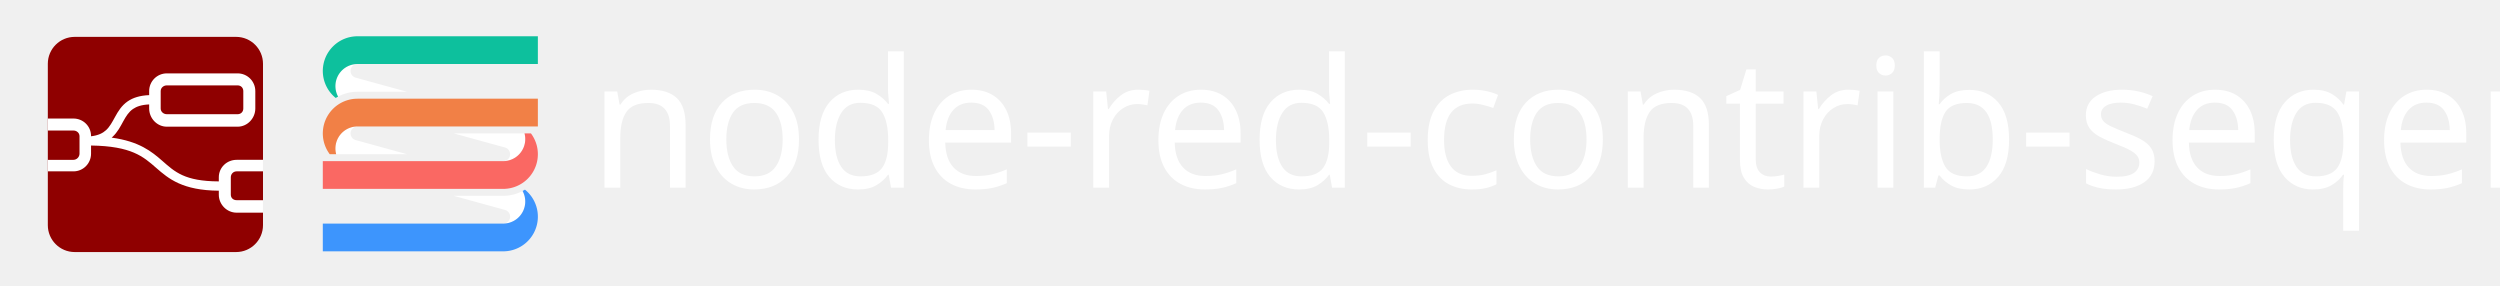
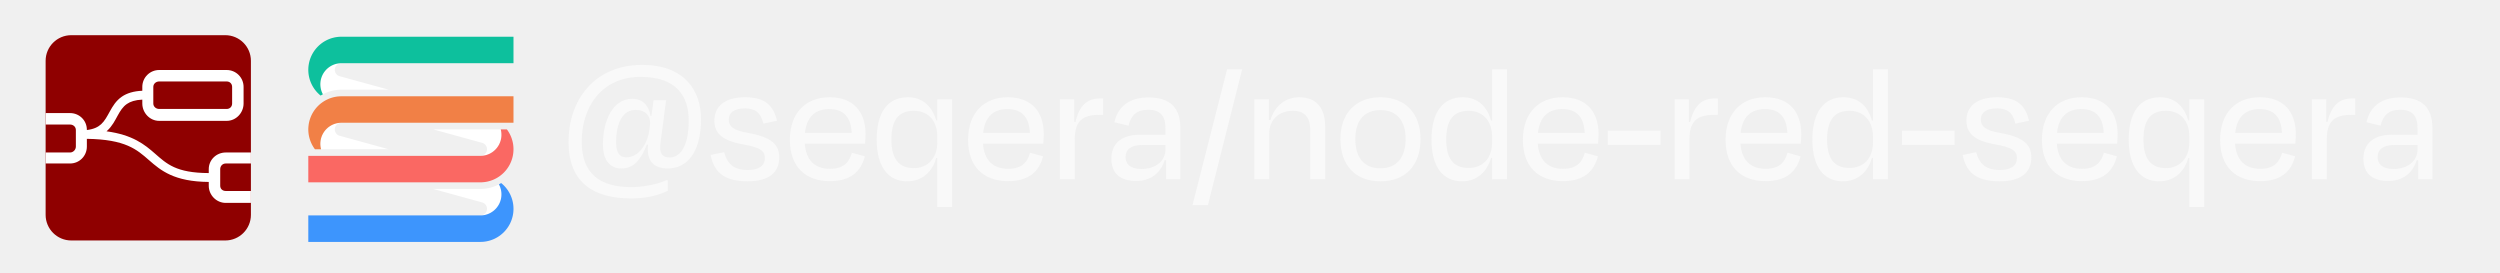
- <svg xmlns="http://www.w3.org/2000/svg" height="593.946" width="5204.94" version="1.1" viewBox="0 0 5204.94 593.945" id="svg2" xml:space="preserve">
+ <svg xmlns="http://www.w3.org/2000/svg" height="593.946" width="5455.62" version="1.1" viewBox="0 0 5455.62 593.945" id="svg2">
  <defs id="defs2">
    <clipPath id="clip0_934_9493">
      <rect width="250" height="250" fill="#ffffff" id="rect8" x="0" y="0" />
    </clipPath>
  </defs>
  <g transform="translate(83.56002,-511.5891)" id="g2">
    <rect style="color:#000000;isolation:auto;mix-blend-mode:normal;solid-color:#000000;color-rendering:auto;image-rendering:auto;shape-rendering:auto" ry="56" height="448" width="448" y="588.36" x="16" fill="#8f0000" id="rect1" />
    <g transform="matrix(8.545,0,0,8.545,-786.19,-1949.8)" id="g1">
      <path style="color:#000000;text-indent:0;text-decoration-line:none;text-decoration-style:solid;text-decoration-color:#000000;text-transform:none;white-space:normal;isolation:auto;mix-blend-mode:normal;solid-color:#000000;color-rendering:auto;image-rendering:auto;shape-rendering:auto" d="m 104.41,321.21 c 0.014,-2.385 -1.905,-4.281 -4.29,-4.281 h -6.243 v 2.926 h 6.243 c 0.805,0 1.481,0.584 1.481,1.389 v 4.242 c 0,0.805 -0.676,1.508 -1.481,1.508 h -6.243 v 2.809 h 6.243 c 2.385,0 4.29,-1.931 4.29,-4.316 l -5e-5,-1.981 c 9.866,0.141 12.737,2.707 15.877,5.452 3.024,2.645 6.415,5.487 15.252,5.557 l 4.6e-4,0.972 c 0.001,2.385 1.954,4.38 4.339,4.38 h 6.427 v -3.043 h -6.427 c -0.805,0 -1.413,-0.533 -1.413,-1.338 v -4.242 c 0,-0.805 0.608,-1.442 1.413,-1.442 h 6.427 v -2.809 h -6.427 c -2.385,0 -4.338,1.866 -4.339,4.25 l -4.5e-4,1.005 c -8.351,-0.028 -10.723,-2.343 -13.76,-4.999 -2.591,-2.266 -5.637,-4.758 -12.346,-5.664 0.058,-0.05 0.112,-0.099 0.168,-0.15 1.292,-1.185 1.988,-2.616 2.67,-3.852 0.681,-1.236 1.323,-2.267 2.373,-2.988 0.852,-0.585 2.064,-1.021 3.926,-1.102 l 1.8e-4,0.992 c 4.3e-4,2.385 1.924,4.433 4.308,4.433 h 17.242 c 2.385,0 4.313,-2.048 4.313,-4.433 v -4.242 c 0,-2.385 -1.928,-4.315 -4.313,-4.315 h -17.242 c -2.385,0 -4.309,1.931 -4.308,4.315 l 5.1e-4,0.984 c -2.247,0.09 -3.951,0.636 -5.208,1.498 -1.524,1.046 -2.366,2.476 -3.076,3.764 -0.71,1.287 -1.311,2.441 -2.219,3.273 -0.79,0.725 -1.883,1.284 -3.658,1.493 z m 18.468,-12.356 h 17.242 c 0.805,0 1.387,0.585 1.387,1.39 v 4.242 c 0,0.805 -0.582,1.39 -1.387,1.39 h -17.242 c -0.805,0 -1.499,-0.585 -1.499,-1.39 v -4.242 c 0,-0.805 0.694,-1.39 1.499,-1.39 z" fill="#ffffff" id="path1" />
    </g>
  </g>
-   <text xml:space="preserve" style="font-weight:200;font-size:373.572px;font-family:'Mona Sans';-inkscape-font-specification:'Mona Sans, Ultra-Light';fill:#ffffff;stroke:#ffffff;stroke-width:0;fill-opacity:1" x="1226.782" y="390.726" id="text2">
-     <tspan x="1226.782" y="390.726" id="tspan3" style="font-style:normal;font-variant:normal;font-weight:500;font-stretch:normal;font-size:373.572px;font-family:Degular;-inkscape-font-specification:'Degular, Medium';font-variant-ligatures:normal;font-variant-caps:normal;font-variant-numeric:normal;font-variant-east-asian:normal;fill:#ffffff;fill-opacity:1;stroke-width:0">node-red-contrib-seqera</tspan>
-   </text>
-   <g style="fill:none" id="g3" transform="matrix(1.791016,0,0,1.791016,672.0637,75.50571)">
+   <g style="fill:none" id="g3" transform="matrix(1.791016,0,0,1.791016,672.7963,80.14153)">
    <path d="m 212.237,129.43 0.35,0.14 0.35,0.14 0.33,0.16 0.33,0.18 0.32,0.18 0.321,0.2 0.3,0.23 0.29,0.22 0.27,0.25 0.28,0.25 0.26,0.28 0.24,0.27 0.24,0.3 0.21,0.3 0.21,0.32 0.181,0.309 0.17,0.34 0.16,0.33 0.14,0.34 0.14,0.35 0.1,0.36 0.1,0.35 0.07,0.38 0.07,0.36 0.04,0.38 0.02,0.36 0.01,0.37 -0.01,0.38 -0.02,0.37 -0.04,0.37 -0.07,0.37 -0.07,0.36 -0.1,0.37 -0.1,0.35 -0.14,0.36 -0.14,0.34 -0.16,0.33 -0.17,0.33 -0.181,0.32 -0.21,0.32 -0.21,0.3 -0.24,0.28 -0.24,0.29 -0.26,0.26 -0.28,0.27 -0.27,0.25 -0.29,0.22 -0.3,0.21 -0.321,0.22 -0.32,0.18 -0.33,0.18 -0.33,0.15 -0.35,0.15 -0.35,0.12 -0.35,0.12 -0.36,0.08 -0.36,0.09 -0.381,0.05 -0.36,0.04 -0.38,0.04 h -0.06 l 0.38,-0.01 0.68,-0.03 0.681,-0.04 0.68,-0.06 0.67,-0.09 0.68,-0.1 0.671,-0.11 0.67,-0.14 0.66,-0.15 0.67,-0.17 0.661,-0.19 0.65,-0.21 0.64,-0.22 0.64,-0.24 0.631,-0.26 0.63,-0.27 0.62,-0.29 0.61,-0.31 0.6,-0.32 0.591,-0.34 0.58,-0.36 0.58,-0.36 0.56,-0.38 0.56,-0.41 0.541,-0.42 0.53,-0.42 0.52,-0.45 0.51,-0.46 0.49,-0.46 0.491,-0.49 0.47,-0.49 0.45,-0.51 0.44,-0.52 0.43,-0.53 0.42,-0.55 0.401,-0.55 0.38,-0.56 0.38,-0.58 0.35,-0.579 0.34,-0.6 0.33,-0.6 0.3,-0.6 0.29,-0.62 0.27,-0.63 0.261,-0.63 0.24,-0.64 0.23,-0.65 0.2,-0.65 0.19,-0.66 0.17,-0.66 0.15,-0.66 0.14,-0.68 0.12,-0.67 0.1,-0.67 0.07,-0.68 0.07,-0.68 0.05,-0.69 0.02,-0.679 0.01,-0.68 -0.01,-0.68 -0.02,-0.69 -0.05,-0.68 -0.07,-0.68 -0.07,-0.67 -0.1,-0.68 -0.12,-0.68 -0.14,-0.66 -0.15,-0.67 -0.13,-0.51 h -24.319 l -0.48,0.01 h -57.521 l 59.662,16.409 z" fill="#ffffff" id="path1-6" />
    <path d="m 249.96,135.379 -0.05,-0.86 -0.06,-0.85 -0.08,-0.859 -0.1,-0.85 -0.11,-0.84 -0.14,-0.85 -0.16,-0.84 -0.16,-0.84 -0.19,-0.83 -0.21,-0.83 -0.221,-0.83 -0.25,-0.82 -0.26,-0.81 -0.27,-0.82 -0.3,-0.8 -0.31,-0.79 -0.33,-0.8 -0.34,-0.779 -0.36,-0.78 -0.371,-0.77 -0.4,-0.75 -0.41,-0.76 -0.43,-0.74 -0.44,-0.74 -0.45,-0.72 -0.48,-0.72 -0.481,-0.7 -0.5,-0.69 -0.17,-0.22 h -7.453 l 0.13,0.51 0.151,0.67 0.14,0.66 0.12,0.68 0.1,0.68 0.07,0.67 0.07,0.68 0.05,0.68 0.02,0.69 0.01,0.68 -0.01,0.68 -0.02,0.679 -0.05,0.69 -0.07,0.68 -0.07,0.68 -0.1,0.67 -0.12,0.67 -0.14,0.68 -0.151,0.66 -0.17,0.66 -0.19,0.66 -0.2,0.65 -0.23,0.65 -0.24,0.64 -0.26,0.63 -0.27,0.63 -0.29,0.62 -0.3,0.6 -0.33,0.6 -0.341,0.6 -0.35,0.579 -0.38,0.58 -0.38,0.56 -0.4,0.55 -0.42,0.55 -0.43,0.53 -0.441,0.52 -0.45,0.51 -0.47,0.49 -0.49,0.49 -0.49,0.46 -0.51,0.46 -0.521,0.45 -0.53,0.42 -0.54,0.42 -0.56,0.41 -0.56,0.38 -0.581,0.36 -0.58,0.36 -0.59,0.34 -0.6,0.32 -0.61,0.31 -0.621,0.29 -0.63,0.27 -0.63,0.26 -0.64,0.24 -0.641,0.22 -0.65,0.21 -0.66,0.19 -0.67,0.17 -0.661,0.15 -0.67,0.14 -0.67,0.11 -0.68,0.1 -0.671,0.09 -0.68,0.06 -0.68,0.04 -0.68,0.03 -0.691,0.01 H 0 v 32.257 h 209.675 l 0.861,-0.01 0.85,-0.02 0.86,-0.05 0.851,-0.07 0.85,-0.08 0.85,-0.09 0.851,-0.13 0.84,-0.13 0.84,-0.15 0.841,-0.18 0.84,-0.19 0.82,-0.2 0.83,-0.23 0.831,-0.24 0.81,-0.25 0.81,-0.29 0.801,-0.29 0.8,-0.31 0.79,-0.32 0.78,-0.34 0.781,-0.37 0.77,-0.38 0.76,-0.39 0.751,-0.41 0.74,-0.42 0.74,-0.45 0.71,-0.45 0.721,-0.469 0.71,-0.49 0.69,-0.5 0.68,-0.52 0.671,-0.53 0.67,-0.55 0.65,-0.56 0.63,-0.56 0.621,-0.59 0.61,-0.6 0.6,-0.61 0.58,-0.63 0.58,-0.63 0.561,-0.65 0.54,-0.66 0.53,-0.67 0.52,-0.69 0.5,-0.69 0.481,-0.7 0.48,-0.72 0.45,-0.72 0.44,-0.739 0.43,-0.74 0.41,-0.75 0.4,-0.76 0.371,-0.77 0.36,-0.77 0.34,-0.79 0.33,-0.79 0.31,-0.79 0.3,-0.81 0.27,-0.81 0.26,-0.81 0.25,-0.83 0.221,-0.82 0.21,-0.83 0.19,-0.84 0.16,-0.829 0.16,-0.84 0.14,-0.85 0.11,-0.85 0.1,-0.85 0.08,-0.85 0.06,-0.86 0.05,-0.85 0.03,-0.85 0.01,-0.86 -0.01,-0.86 z" fill="#fa6863" id="path2-3" />
    <path d="m 37.762,120.54 -0.35,-0.13 -0.35,-0.14 -0.33,-0.16 -0.34,-0.18 -0.31,-0.19 -0.32,-0.2 -0.3,-0.22 -0.29,-0.23 -0.28,-0.25 -0.27,-0.25 -0.26,-0.27 -0.24,-0.28 -0.24,-0.299 -0.21,-0.3 -0.21,-0.31 -0.18,-0.31 -0.17,-0.34 -0.17,-0.34 -0.13,-0.33 -0.14,-0.35 -0.1,-0.37 -0.1,-0.35 -0.08,-0.37 -0.06,-0.36 -0.04,-0.38 -0.02,-0.36 -0.01,-0.38 0.01,-0.37 0.02,-0.38 0.04,-0.36 0.06,-0.37 0.08,-0.37 0.1,-0.36 0.1,-0.35 0.14,-0.36 0.13,-0.34 0.17,-0.34 0.17,-0.32 0.18,-0.33 0.21,-0.31 0.21,-0.3 0.24,-0.29 0.24,-0.28 0.26,-0.27 0.27,-0.26 0.28,-0.25 0.29,-0.22 0.3,-0.22 0.32,-0.21 0.31,-0.19 0.34,-0.17 0.33,-0.15 0.35,-0.149 0.35,-0.13 0.35,-0.11 0.36,-0.09 0.36,-0.08 0.38,-0.05 0.36,-0.04 0.37,-0.04 h 0.07 -0.38 l -0.68,0.03 -0.68,0.05 -0.68,0.06 -0.67,0.08 -0.68,0.1 -0.68,0.12 -0.66,0.13 -0.67,0.159 -0.66,0.17 -0.66,0.19 -0.65,0.21 -0.64,0.22 -0.65,0.23 -0.62,0.26 -0.63,0.28 -0.62,0.29 -0.61,0.31 -0.61,0.32 -0.58,0.33 -0.58,0.36 -0.58,0.37 -0.57,0.38 -0.55,0.41 -0.55,0.41 -0.52,0.43 -0.52,0.44 -0.51,0.46 -0.49,0.47 -0.49,0.48 -0.47,0.5 -0.45,0.5 -0.45,0.52 -0.42,0.54 -0.43,0.54 -0.39,0.55 -0.39,0.57 -0.37,0.57 -0.35,0.59 -0.34,0.589 -0.33,0.61 -0.3,0.6 -0.29,0.62 -0.27,0.63 -0.26,0.63 -0.24,0.64 -0.23,0.65 -0.2,0.65 -0.19,0.66 -0.17,0.65 -0.15,0.67 -0.14,0.67 -0.12,0.68 -0.1,0.67 -0.07,0.68 -0.07,0.67 -0.05,0.69 -0.02,0.68 -0.01,0.679 0.01,0.69 0.02,0.68 0.05,0.68 0.07,0.68 0.07,0.68 0.1,0.68 0.12,0.67 0.14,0.67 0.15,0.66 0.13,0.52 h 24.319 l 0.48,-0.01 H 97.844 L 38.182,120.67 Z" fill="#ffffff" id="path3-2" />
    <path d="m 0.04,114.601 0.04,0.86 0.07,0.85 0.08,0.85 0.1,0.85 0.11,0.85 0.14,0.84 0.15,0.85 0.17,0.84 0.19,0.83 0.21,0.83 0.22,0.83 0.25,0.82 0.26,0.809 0.27,0.81 0.3,0.81 0.31,0.79 0.33,0.8 0.34,0.78 0.36,0.78 0.37,0.76 0.4,0.76 0.41,0.76 0.43,0.74 0.44,0.73 0.45,0.72 0.47,0.72 0.49,0.71 0.5,0.69 0.17,0.22 h 7.453 l -0.13,-0.52 -0.15,-0.66 -0.14,-0.67 -0.12,-0.67 -0.1,-0.68 -0.07,-0.68 -0.07,-0.68 -0.05,-0.68 -0.02,-0.68 -0.01,-0.69 0.01,-0.68 0.02,-0.68 0.05,-0.69 0.07,-0.67 0.07,-0.68 0.1,-0.67 0.12,-0.68 0.14,-0.669 0.15,-0.67 0.17,-0.65 0.19,-0.66 0.2,-0.65 0.23,-0.65 0.24,-0.64 0.26,-0.63 0.27,-0.63 0.29,-0.62 0.3,-0.6 0.33,-0.61 0.34,-0.59 0.35,-0.59 0.37,-0.57 0.39,-0.57 0.39,-0.55 0.43,-0.54 0.42,-0.54 0.45,-0.52 0.45,-0.5 0.47,-0.5 0.49,-0.479 0.49,-0.47 0.51,-0.46 0.52,-0.44 0.52,-0.43 0.55,-0.41 0.55,-0.41 0.57,-0.38 0.58,-0.37 0.58,-0.36 0.58,-0.33 0.61,-0.32 0.61,-0.31 0.62,-0.29 0.63,-0.28 0.62,-0.26 0.65,-0.23 0.64,-0.22 0.65,-0.21 0.66,-0.19 0.66,-0.17 0.67,-0.16 0.66,-0.13 0.68,-0.12 0.68,-0.1 0.67,-0.08 0.68,-0.06 0.68,-0.05 0.68,-0.03 0.69,-0.01 H 250 V 72.575 H 40.325 l -0.86,0.01 -0.85,0.02 -0.86,0.05 -0.85,0.06 -0.86,0.08 -0.84,0.1 -0.85,0.12 -0.84,0.13 -0.84,0.16 -0.85,0.17 -0.83,0.19 -0.83,0.21 -0.82,0.22 -0.83,0.25 -0.81,0.25 -0.81,0.28 -0.8,0.29 -0.8,0.32 -0.79,0.32 -0.78,0.34 -0.78,0.37 -0.77,0.38 -0.76,0.38 -0.75,0.42 -0.74,0.42 -0.74,0.44 -0.72,0.46 -0.72,0.47 -0.7,0.49 -0.69,0.5 -0.69,0.51 -0.66,0.53 -0.67,0.55 -0.65,0.56 -0.63,0.57 -0.62,0.59 -0.61,0.59 -0.6,0.62 -0.59,0.63 -0.57,0.63 -0.56,0.65 -0.54,0.66 -0.53,0.67 -0.52,0.68 -0.5,0.7 -0.49,0.7 -0.47,0.71 -0.45,0.73 -0.44,0.74 -0.43,0.74 -0.41,0.74 -0.4,0.76 -0.37,0.78 -0.36,0.77 -0.34,0.79 -0.33,0.78 -0.31,0.8 -0.3,0.8 -0.27,0.809 -0.26,0.82 -0.25,0.82 -0.22,0.83 -0.21,0.83 -0.19,0.84 -0.17,0.83 -0.15,0.84 -0.14,0.85 -0.11,0.85 -0.1,0.85 -0.08,0.85 -0.07,0.85 -0.04,0.85 L 0,112.032 v 0.859 0.86 z" fill="#f18046" id="path4-6" />
    <path d="m 37.762,47.976 -0.35,-0.14 -0.35,-0.15 -0.34,-0.15 -0.32,-0.18 -0.33,-0.18 -0.31,-0.2 -0.3,-0.23 -0.3,-0.22 -0.28,-0.25 -0.27,-0.25 -0.25,-0.28 -0.24,-0.27 -0.24,-0.3 -0.22,-0.3 -0.2,-0.32 -0.19,-0.32 -0.17,-0.33 -0.17,-0.33 -0.13,-0.34 -0.13,-0.36 -0.11,-0.35 -0.09,-0.35 -0.08,-0.38 -0.06,-0.36 -0.05,-0.38 -0.01,-0.37 -0.01,-0.38 0.01,-0.37 0.01,-0.36 0.05,-0.37 0.06,-0.37 0.08,-0.36 0.09,-0.37 0.11,-0.36 0.13,-0.35 0.13,-0.34 0.17,-0.33 0.17,-0.34 0.19,-0.31 0.2,-0.32 0.22,-0.3 0.24,-0.28 0.24,-0.29 0.25,-0.28 0.27,-0.25 0.28,-0.25 0.3,-0.22 0.3,-0.21 0.31,-0.22 0.33,-0.18 0.32,-0.18 0.34,-0.16 0.35,-0.14 0.35,-0.12 0.35,-0.12 0.36,-0.1 0.37,-0.07 0.36,-0.06 0.37,-0.04 0.38,-0.03 h 0.12 -0.44 l -0.68,0.03 -0.68,0.05 -0.68,0.06 -0.67,0.09 -0.68,0.1 -0.68,0.11 -0.66,0.14 -0.67,0.15 -0.66,0.17 -0.66,0.19 -0.65,0.21 -0.64,0.22 -0.65,0.24 -0.62,0.25 -0.63,0.28 -0.62,0.29 -0.61,0.31 -0.61,0.32 -0.58,0.33 -0.59,0.36 -0.57,0.37 -0.57,0.38 -0.55,0.41 -0.55,0.41 -0.53,0.43 -0.51,0.45 -0.51,0.45 -0.5,0.47 -0.48,0.48 -0.47,0.5 -0.45,0.51 -0.45,0.52 -0.42,0.53 -0.43,0.55 -0.39,0.55 -0.39,0.56 -0.37,0.57 -0.35,0.59 -0.34,0.59 -0.33,0.61 -0.3,0.6 -0.29,0.62 -0.27,0.63 -0.26,0.63 -0.24,0.64 -0.23,0.65 -0.2,0.65 -0.19,0.66 -0.17,0.66 -0.16,0.66 -0.13,0.67 -0.12,0.68 -0.1,0.67 -0.08,0.68 -0.06,0.67 -0.05,0.69 -0.02,0.69 -0.01,0.68 0.01,0.68 0.02,0.69 0.05,0.68 0.06,0.68 0.08,0.67 0.1,0.68 0.12,0.68 0.13,0.66 0.16,0.67 0.17,0.66 0.19,0.65 0.2,0.66 0.23,0.64 0.24,0.64 0.26,0.63 0.27,0.63 0.29,0.62 0.3,0.61 0.2,0.35 0.02,-0.01 0.84,-0.43 0.84,-0.41 0.85,-0.4 0.86,-0.37 0.86,-0.38 0.88,-0.34 0.87,-0.32 0.89,-0.33 0.89,-0.28 0.9,-0.28 0.9,-0.26 0.9,-0.25 0.91,-0.23 0.92,-0.2 0.92,-0.18 0.91,-0.18 0.93,-0.15 0.93,-0.14 0.93,-0.12 0.94,-0.1 0.93,-0.08 0.94,-0.07 0.92,-0.04 0.96,-0.02 0.93,-0.02 H 97.844 L 38.172,48.096 Z" fill="#ffffff" id="path5-8" />
    <path d="m 209.676,217.743 h 0.69 l 0.68,-0.04 0.681,-0.04 0.68,-0.06 0.68,-0.09 0.68,-0.1 0.671,-0.11 0.67,-0.14 0.66,-0.15 0.67,-0.17 0.651,-0.19 0.65,-0.21 0.65,-0.22 0.64,-0.24 0.621,-0.26 0.63,-0.27 0.62,-0.29 0.61,-0.31 0.61,-0.32 0.591,-0.34 0.58,-0.36 0.57,-0.37 0.57,-0.38 0.56,-0.4 0.541,-0.42 0.53,-0.42 0.52,-0.45 0.5,-0.46 0.5,-0.46 0.481,-0.49 0.47,-0.49 0.46,-0.51 0.44,-0.52 0.43,-0.529 0.42,-0.55 0.391,-0.55 0.39,-0.56 0.37,-0.58 0.35,-0.58 0.34,-0.6 0.33,-0.6 0.31,-0.61 0.29,-0.61 0.26,-0.63 0.271,-0.64 0.23,-0.63 0.23,-0.65 0.21,-0.65 0.18,-0.66 0.18,-0.66 0.15,-0.66 0.13,-0.68 0.12,-0.67 0.1,-0.67 0.08,-0.689 0.07,-0.67 0.04,-0.69 0.03,-0.68 v -0.68 -0.68 l -0.03,-0.69 -0.04,-0.68 -0.07,-0.68 -0.08,-0.67 -0.1,-0.68 -0.12,-0.68 -0.13,-0.66 -0.15,-0.67 -0.18,-0.66 -0.18,-0.65 -0.21,-0.66 -0.23,-0.65 -0.23,-0.629 -0.271,-0.63 -0.26,-0.63 -0.29,-0.62 -0.31,-0.61 -0.2,-0.37 -0.02,0.01 -0.84,0.43 -0.841,0.41 -0.85,0.4 -0.86,0.38 -0.87,0.36 -0.871,0.35 -0.87,0.32 -0.89,0.32 -0.901,0.299 -0.89,0.27 -0.89,0.26 -0.921,0.25 -0.9,0.22 -0.92,0.21 -0.921,0.19 -0.92,0.17 -0.92,0.15 -0.931,0.14 -0.93,0.12 -0.93,0.1 -0.941,0.08 -0.94,0.06 -0.94,0.05 -0.931,0.03 -0.94,0.01 h -57.521 l 59.662,16.409 0.42,0.13 0.35,0.13 0.35,0.14 0.33,0.16 0.33,0.18 0.32,0.19 0.321,0.2 0.3,0.22 0.29,0.23 0.27,0.25 0.28,0.25 0.26,0.27 0.24,0.28 0.24,0.3 0.21,0.3 0.21,0.31 0.181,0.31 0.17,0.34 0.16,0.34 0.14,0.33 0.14,0.35 0.1,0.37 0.1,0.35 0.07,0.369 0.07,0.36 0.04,0.38 0.02,0.36 0.01,0.38 -0.01,0.37 -0.02,0.38 -0.04,0.36 -0.07,0.37 -0.07,0.37 -0.1,0.36 -0.1,0.35 -0.14,0.36 -0.14,0.34 -0.16,0.34 -0.17,0.32 -0.181,0.33 -0.21,0.31 -0.21,0.3 -0.24,0.29 -0.24,0.28 -0.26,0.27 -0.28,0.26 -0.27,0.25 -0.29,0.22 -0.3,0.22 -0.321,0.21 -0.32,0.19 -0.33,0.17 -0.33,0.15 -0.35,0.15 -0.35,0.13 -0.35,0.11 -0.36,0.09 -0.36,0.08 -0.381,0.05 -0.36,0.04 -0.38,0.04 -0.37,0.01" fill="#ffffff" id="path6-9" />
    <path d="m 249.96,207.964 -0.04,-0.85 -0.06,-0.85 -0.09,-0.86 -0.09,-0.85 -0.12,-0.84 -0.14,-0.85 -0.15,-0.84 -0.17,-0.84 -0.19,-0.84 -0.21,-0.82 -0.221,-0.83 -0.24,-0.83 -0.26,-0.8 -0.28,-0.82 -0.3,-0.799 -0.3,-0.79 -0.33,-0.8 -0.35,-0.78 -0.35,-0.78 -0.381,-0.77 -0.4,-0.75 -0.4,-0.76 -0.43,-0.74 -0.45,-0.74 -0.45,-0.72 -0.47,-0.72 -0.491,-0.7 -0.5,-0.69 -0.52,-0.69 -0.52,-0.66 -0.55,-0.67 -0.561,-0.639 -0.57,-0.64 -0.59,-0.62 -0.59,-0.62 -0.62,-0.59 -0.621,-0.59 -0.63,-0.57 -0.65,-0.56 -0.66,-0.55 -0.04,-0.03 -0.941,0.57 -0.83,0.47 -0.86,0.47 -0.11,0.06 0.22,0.41 0.31,0.61 0.29,0.62 0.26,0.63 0.27,0.63 0.23,0.629 0.23,0.65 0.21,0.66 0.18,0.65 0.18,0.66 0.151,0.67 0.13,0.66 0.12,0.68 0.1,0.68 0.08,0.67 0.07,0.68 0.04,0.68 0.03,0.69 v 0.68 0.68 l -0.03,0.68 -0.04,0.69 -0.07,0.67 -0.08,0.69 -0.1,0.669 -0.12,0.67 -0.13,0.68 -0.151,0.66 -0.18,0.66 -0.18,0.66 -0.21,0.65 -0.23,0.65 -0.23,0.63 -0.27,0.64 -0.26,0.63 -0.29,0.61 -0.31,0.61 -0.33,0.6 -0.341,0.6 -0.35,0.58 -0.37,0.58 -0.39,0.56 -0.39,0.55 -0.42,0.55 -0.43,0.529 -0.441,0.52 -0.46,0.51 -0.47,0.49 -0.48,0.49 -0.5,0.46 -0.5,0.46 -0.521,0.45 -0.53,0.42 -0.54,0.42 -0.56,0.4 -0.57,0.38 -0.571,0.37 -0.58,0.36 -0.59,0.34 -0.61,0.32 -0.61,0.31 -0.621,0.29 -0.63,0.27 -0.62,0.26 -0.64,0.24 -0.651,0.22 -0.65,0.21 -0.65,0.19 -0.67,0.17 -0.661,0.15 -0.67,0.14 -0.67,0.11 -0.68,0.1 -0.681,0.09 -0.68,0.06 -0.68,0.04 -0.68,0.04 H 209.675 0 V 250 h 209.675 l 0.861,-0.01 0.85,-0.02 0.86,-0.05 0.851,-0.07 0.86,-0.07 0.85,-0.1 0.851,-0.13 0.84,-0.13 0.84,-0.15 0.841,-0.18 0.83,-0.19 0.83,-0.2 0.82,-0.22 0.831,-0.25 0.81,-0.25 0.81,-0.29 0.811,-0.29 0.8,-0.31 0.79,-0.32 0.78,-0.34 0.781,-0.37 0.76,-0.38 0.77,-0.389 0.741,-0.41 0.75,-0.42 0.73,-0.44 0.72,-0.47 0.721,-0.46 0.7,-0.49 0.69,-0.51 0.69,-0.51 0.671,-0.53 0.66,-0.55 0.65,-0.56 0.63,-0.56 0.621,-0.59 0.62,-0.6 0.59,-0.61 0.59,-0.63 0.57,-0.63 0.561,-0.65 0.55,-0.66 0.52,-0.67 0.52,-0.68 0.5,-0.699 0.491,-0.7 0.47,-0.72 0.45,-0.72 0.45,-0.74 0.43,-0.74 0.4,-0.75 0.4,-0.76 0.381,-0.77 0.35,-0.77 0.35,-0.79 0.33,-0.79 0.3,-0.79 0.3,-0.81 0.28,-0.81 0.26,-0.82 0.24,-0.82 0.221,-0.819 0.21,-0.84 0.19,-0.83 0.17,-0.83 0.15,-0.85 0.14,-0.84 0.12,-0.85 0.09,-0.85 0.09,-0.85 0.06,-0.86 0.04,-0.85 0.04,-0.85 v -0.86 -0.86 z" fill="#3d95fd" id="path7-1" />
    <path d="m 0.04,42.027 0.04,0.86 0.06,0.85 0.09,0.86 0.1,0.85 0.11,0.84 0.14,0.85 0.15,0.84 0.17,0.84 0.19,0.83 0.21,0.83 0.22,0.82 0.24,0.83 0.27,0.81 0.27,0.81 0.3,0.81 0.3,0.79 0.33,0.8 0.35,0.78 0.36,0.78 0.37,0.76 0.4,0.76 0.41,0.76 0.42,0.74 0.45,0.74 0.45,0.71 0.47,0.72 0.49,0.71 0.5,0.69 0.52,0.69 0.53,0.66 0.54,0.67 0.56,0.64 0.57,0.64 0.59,0.62 0.6,0.61 0.61,0.6 0.62,0.59 0.63,0.57 0.65,0.56 0.67,0.54 0.03,0.03 0.94,-0.56 0.83,-0.47 0.86,-0.48 0.12,-0.05 -0.23,-0.41 -0.3,-0.61 -0.29,-0.62 -0.27,-0.63 -0.26,-0.63 -0.24,-0.64 -0.23,-0.64 -0.2,-0.66 -0.19,-0.65 -0.17,-0.66 -0.16,-0.67 -0.13,-0.66 -0.12,-0.68 -0.1,-0.68 -0.08,-0.67 -0.06,-0.68 -0.05,-0.68 -0.02,-0.69 -0.01,-0.68 0.01,-0.68 0.02,-0.69 0.05,-0.69 0.06,-0.67 0.08,-0.68 0.1,-0.67 0.12,-0.68 0.13,-0.67 0.16,-0.66 0.17,-0.66 0.19,-0.66 0.2,-0.65 0.23,-0.65 0.24,-0.64 0.26,-0.63 0.27,-0.63 0.29,-0.62 0.3,-0.6 0.33,-0.61 0.34,-0.59 0.35,-0.59 0.37,-0.57 0.39,-0.56 0.39,-0.55 0.43,-0.55 0.42,-0.53 0.45,-0.52 0.45,-0.51 0.47,-0.5 0.48,-0.48 0.5,-0.47 0.51,-0.45 0.51,-0.45 0.53,-0.43 0.55,-0.41 0.55,-0.41 0.57,-0.38 0.57,-0.37 0.59,-0.36 0.58,-0.33 0.61,-0.32 0.61,-0.31 0.62,-0.29 0.63,-0.28 0.62,-0.25 0.65,-0.24 0.64,-0.22 0.65,-0.21 0.66,-0.19 0.66,-0.17 0.67,-0.15 0.66,-0.14 0.68,-0.11 0.68,-0.1 0.67,-0.09 0.68,-0.06 0.68,-0.05 0.68,-0.03 H 40.325 250 V 0 H 40.325 39.464 L 38.614,0.03 37.754,0.08 36.903,0.15 36.043,0.22 35.193,0.32 34.352,0.45 33.502,0.57 32.662,0.73 31.822,0.9 30.991,1.1 30.161,1.3 29.341,1.52 28.51,1.77 27.7,2.02 26.89,2.3 26.089,2.59 25.279,2.91 24.499,3.23 23.718,3.57 22.938,3.94 22.168,4.31 l -0.76,0.4 -0.75,0.41 -0.74,0.42 -0.74,0.44 -0.72,0.46 -0.72,0.47 -0.7,0.49 -0.69,0.5 -0.69,0.52 -0.66,0.53 -0.67,0.55 -0.65,0.55 -0.63,0.57 -0.62,0.59 -0.61,0.6 -0.6,0.61 -0.59,0.62 -0.57,0.64 -0.56,0.65 -0.54,0.66 -0.53,0.67 -0.52,0.68 -0.5,0.7 -0.49,0.7 -0.47,0.71 -0.45,0.73 -0.45,0.73 -0.42,0.75 -0.41,0.75 -0.4,0.75 -0.37,0.78 -0.36,0.77 -0.35,0.79 -0.33,0.79 -0.3,0.79 -0.3,0.8 -0.27,0.82 -0.27,0.81 -0.24,0.82 -0.22,0.83 -0.21,0.83 -0.19,0.84 -0.17,0.83 -0.15,0.84 -0.14,0.85 L 0.33,35.197 0.23,36.047 0.14,36.897 0.08,37.757 0.04,38.607 0,39.457 v 0.86 0.86 z" fill="#0dc09d" id="path8-4" />
  </g>
+   <text xml:space="preserve" style="font-weight:200;font-size:373.572px;font-family:'Mona Sans';-inkscape-font-specification:'Mona Sans, Ultra-Light';display:none;fill:#f9f9f9;stroke:#ffffff;stroke-width:0" x="1226.782" y="390.726" id="text2">
+     <tspan x="1226.782" y="390.726" id="tspan3" style="font-style:normal;font-variant:normal;font-weight:500;font-stretch:normal;font-size:373.572px;font-family:Degular;-inkscape-font-specification:'Degular, Medium';font-variant-ligatures:normal;font-variant-caps:normal;font-variant-numeric:normal;font-variant-east-asian:normal;fill:#f9f9f9;fill-opacity:1;stroke-width:0">@seqera/node-red-seqera</tspan>
+   </text>
+   <path style="font-weight:500;font-size:373.572px;font-family:Degular;-inkscape-font-specification:'Degular, Medium';display:inline;fill:#f9f9f9;stroke:#ffffff;stroke-width:0" d="m 1419.617,253.335 c -3.736,-22.788 -16.437,-37.731 -39.972,-37.731 -42.214,0 -63.881,47.444 -63.881,99.37 0,36.61 16.811,52.674 40.719,52.674 25.403,0 42.214,-18.305 54.915,-51.926 h 2.615 c -0.374,4.109 -0.374,7.098 -0.374,10.086 0,24.282 11.581,41.84 44.081,41.84 38.478,0 72.099,-31.38 72.099,-107.589 0,-63.507 -37.357,-118.422 -128.135,-118.422 -106.842,0 -161.01,79.197 -161.01,167.734 0,87.416 52.3,123.652 136.727,123.652 32.501,0 58.651,-6.351 79.944,-16.811 v -22.788 h -3.362 c -19.052,8.966 -51.927,14.943 -75.835,14.943 -67.617,0 -108.709,-28.018 -108.709,-99.37 0,-75.088 42.961,-141.21 128.882,-141.21 78.077,0 104.6,42.214 104.6,95.261 0,58.651 -19.799,80.692 -41.84,80.692 -16.064,0 -22.788,-10.086 -19.799,-31.006 l 12.328,-94.14 h -27.271 l -4.856,34.742 z m -1.494,22.414 -1.494,10.834 c -4.483,28.765 -23.535,56.783 -49.685,56.783 -16.437,0 -22.414,-12.328 -22.414,-32.501 0,-41.84 13.822,-70.979 42.587,-70.979 22.041,0 34.369,13.449 31.006,35.863 z m 213.31,119.917 c 48.564,0 69.111,-20.92 69.111,-51.927 0,-28.018 -16.811,-44.455 -66.869,-53.421 -34.369,-5.604 -43.334,-15.316 -43.334,-29.139 0,-15.316 11.581,-24.656 34.742,-24.656 22.788,0 35.116,8.966 40.719,33.248 l 29.886,-6.351 c -7.845,-31.38 -23.909,-51.179 -69.858,-51.179 -44.455,0 -66.869,20.173 -66.869,50.806 0,27.644 16.811,43.708 62.013,51.927 36.61,6.351 48.191,13.449 48.191,29.886 -0.374,16.811 -12.701,26.15 -37.357,26.15 -32.874,0 -45.576,-16.064 -51.553,-38.851 l -29.512,5.977 c 7.098,34.742 26.15,57.53 80.692,57.53 z m 179.688,-0.374 c 45.202,0 67.617,-20.92 76.209,-54.168 l -28.392,-7.845 c -5.604,19.426 -16.437,35.116 -47.817,35.116 -33.621,0 -52.3,-19.426 -54.915,-54.915 h 131.497 c 0.747,-7.845 1.121,-15.316 1.121,-20.92 0,-48.191 -26.15,-80.318 -78.45,-80.318 -52.674,0 -86.669,34.742 -86.669,93.019 0,57.904 33.248,90.031 87.416,90.031 z m -54.541,-105.347 c 3.736,-34.742 22.414,-51.927 53.047,-51.927 32.501,0 47.444,18.679 48.938,51.927 z m 156.527,14.569 c 0,59.024 25.029,91.152 66.122,91.152 33.995,0 55.289,-21.294 63.881,-50.806 h 2.241 v 106.842 h 32.501 V 216.725 h -32.501 v 45.949 h -2.241 c -8.966,-29.512 -28.392,-50.432 -62.013,-50.432 -43.708,0 -67.99,32.874 -67.99,92.272 z m 132.244,-6.724 v 13.449 c 0,32.874 -20.173,55.662 -51.179,55.662 -32.874,0 -48.938,-20.546 -48.938,-62.387 0,-42.587 15.69,-62.76 48.938,-62.76 31.38,0 51.179,21.667 51.179,56.036 z m 154.659,97.502 c 45.202,0 67.617,-20.92 76.209,-54.168 l -28.392,-7.845 c -5.604,19.426 -16.437,35.116 -47.817,35.116 -33.621,0 -52.3,-19.426 -54.915,-54.915 h 131.497 c 0.747,-7.845 1.121,-15.316 1.121,-20.92 0,-48.191 -26.15,-80.318 -78.45,-80.318 -52.674,0 -86.669,34.742 -86.669,93.019 0,57.904 33.248,90.031 87.416,90.031 z m -54.541,-105.347 c 3.736,-34.742 22.414,-51.927 53.047,-51.927 32.501,0 47.444,18.679 48.938,51.927 z m 198.74,-23.909 v -49.312 h -31.38 v 174.458 h 32.501 v -86.295 c 0,-39.225 15.316,-54.168 53.047,-54.168 h 8.966 v -35.863 h -6.724 c -26.897,0 -44.829,13.822 -53.794,51.553 z m 135.232,128.882 c 31.006,0 53.047,-16.437 62.013,-45.202 h 3.362 v 41.466 h 31.006 V 279.485 c 0,-43.334 -21.294,-66.869 -69.858,-66.869 -41.84,0 -66.869,20.546 -73.967,54.168 l 30.633,7.471 c 5.604,-23.161 18.679,-34.742 42.214,-34.742 28.392,0 38.478,14.196 38.478,40.346 v 14.196 h -56.036 c -42.961,0 -62.013,22.041 -62.013,52.3 0,33.621 21.294,48.564 54.168,48.564 z m 63.881,-78.45 v 9.713 c 0,24.656 -20.546,42.587 -52.674,42.587 -25.776,0 -34.369,-12.328 -34.369,-26.15 0,-17.184 13.075,-26.15 35.863,-26.15 z m 92.646,131.124 74.714,-296.243 h -32.874 l -75.462,296.243 z m 132.991,-185.665 v -45.202 h -31.754 v 174.458 h 32.501 v -99.744 c 0,-29.886 20.92,-49.685 51.926,-49.685 28.018,0 37.731,17.931 37.731,41.84 v 107.589 h 32.501 V 275.749 c 0,-38.104 -17.558,-63.507 -56.409,-63.507 -30.259,0 -53.421,18.679 -63.134,49.685 z m 243.569,133.739 c 55.289,0 87.416,-35.489 87.416,-92.272 0,-57.157 -34.742,-91.152 -87.416,-91.152 -52.674,0 -87.416,33.995 -87.416,91.152 0,56.783 32.127,92.272 87.416,92.272 z m 0,-155.406 c 35.863,0 54.915,23.535 54.915,62.76 0,39.225 -18.305,64.254 -55.289,64.254 -36.984,0 -54.541,-25.029 -54.541,-64.254 0,-39.225 19.052,-62.76 54.915,-62.76 z m 111.324,64.254 c 0,59.024 24.282,91.152 66.869,91.152 32.874,0 54.541,-21.294 63.134,-51.179 h 2.241 v 46.697 h 32.501 V 151.349 h -32.501 v 111.698 h -2.241 c -8.592,-29.886 -28.018,-50.806 -62.386,-50.806 -42.587,0 -67.617,32.874 -67.617,92.272 z m 132.244,6.724 c 0,33.995 -20.173,55.289 -51.179,55.289 -33.248,0 -48.938,-20.173 -48.938,-62.013 0,-42.587 16.064,-62.76 48.938,-62.76 31.38,0 51.179,22.788 51.179,56.036 z m 154.659,84.054 c 45.202,0 67.617,-20.92 76.209,-54.168 l -28.392,-7.845 c -5.604,19.426 -16.437,35.116 -47.817,35.116 -33.621,0 -52.3,-19.426 -54.915,-54.915 h 131.497 c 0.747,-7.845 1.121,-15.316 1.121,-20.92 0,-48.191 -26.15,-80.318 -78.45,-80.318 -52.674,0 -86.669,34.742 -86.669,93.019 0,57.904 33.248,90.031 87.416,90.031 z m -54.541,-105.347 c 3.736,-34.742 22.414,-51.927 53.047,-51.927 32.501,0 47.444,18.679 48.938,51.927 z m 152.417,-4.856 v 31.006 h 115.06 V 285.088 Z m 177.073,-19.052 v -49.312 h -31.38 v 174.458 h 32.501 v -86.295 c 0,-39.225 15.316,-54.168 53.047,-54.168 h 8.966 v -35.863 h -6.724 c -26.897,0 -44.829,13.822 -53.794,51.553 z m 167.36,129.256 c 45.202,0 67.617,-20.92 76.209,-54.168 l -28.391,-7.845 c -5.604,19.426 -16.437,35.116 -47.817,35.116 -33.621,0 -52.3,-19.426 -54.915,-54.915 h 131.497 c 0.747,-7.845 1.121,-15.316 1.121,-20.92 0,-48.191 -26.15,-80.318 -78.45,-80.318 -52.674,0 -86.669,34.742 -86.669,93.019 0,57.904 33.248,90.031 87.416,90.031 z m -54.542,-105.347 c 3.736,-34.742 22.414,-51.927 53.047,-51.927 32.501,0 47.444,18.679 48.938,51.927 z m 156.527,14.569 c 0,59.024 24.282,91.152 66.869,91.152 32.874,0 54.541,-21.294 63.134,-51.179 h 2.241 v 46.697 h 32.501 V 151.349 h -32.501 v 111.698 h -2.241 c -8.592,-29.886 -28.018,-50.806 -62.386,-50.806 -42.587,0 -67.617,32.874 -67.617,92.272 z m 132.244,6.724 c 0,33.995 -20.173,55.289 -51.179,55.289 -33.248,0 -48.938,-20.173 -48.938,-62.013 0,-42.587 16.064,-62.76 48.938,-62.76 31.38,0 51.179,22.788 51.179,56.036 z m 63.134,-26.15 v 31.006 h 115.06 V 285.088 Z m 213.31,110.577 c 48.564,0 69.111,-20.92 69.111,-51.927 0,-28.018 -16.811,-44.455 -66.869,-53.421 -34.369,-5.604 -43.334,-15.316 -43.334,-29.139 0,-15.316 11.581,-24.656 34.742,-24.656 22.788,0 35.116,8.966 40.719,33.248 l 29.886,-6.351 c -7.845,-31.38 -23.909,-51.179 -69.858,-51.179 -44.455,0 -66.869,20.173 -66.869,50.806 0,27.644 16.811,43.708 62.013,51.927 36.61,6.351 48.191,13.449 48.191,29.886 -0.374,16.811 -12.701,26.15 -37.357,26.15 -32.874,0 -45.576,-16.064 -51.553,-38.851 l -29.512,5.977 c 7.098,34.742 26.15,57.53 80.692,57.53 z m 179.688,-0.374 c 45.202,0 67.617,-20.92 76.209,-54.168 l -28.392,-7.845 c -5.604,19.426 -16.437,35.116 -47.817,35.116 -33.621,0 -52.3,-19.426 -54.915,-54.915 h 131.497 c 0.747,-7.845 1.121,-15.316 1.121,-20.92 0,-48.191 -26.15,-80.318 -78.45,-80.318 -52.674,0 -86.669,34.742 -86.669,93.019 0,57.904 33.248,90.031 87.416,90.031 z m -54.541,-105.347 c 3.736,-34.742 22.414,-51.927 53.047,-51.927 32.501,0 47.444,18.679 48.938,51.927 z m 156.527,14.569 c 0,59.024 25.029,91.152 66.122,91.152 33.995,0 55.289,-21.294 63.881,-50.806 h 2.241 v 106.842 h 32.501 V 216.725 h -32.501 v 45.949 h -2.241 c -8.966,-29.512 -28.392,-50.432 -62.013,-50.432 -43.708,0 -67.99,32.874 -67.99,92.272 z m 132.244,-6.724 v 13.449 c 0,32.874 -20.173,55.662 -51.179,55.662 -32.874,0 -48.938,-20.546 -48.938,-62.387 0,-42.587 15.69,-62.76 48.938,-62.76 31.38,0 51.179,21.667 51.179,56.036 z m 154.659,97.502 c 45.202,0 67.617,-20.92 76.209,-54.168 l -28.392,-7.845 c -5.604,19.426 -16.437,35.116 -47.817,35.116 -33.621,0 -52.3,-19.426 -54.915,-54.915 h 131.497 c 0.747,-7.845 1.121,-15.316 1.121,-20.92 0,-48.191 -26.15,-80.318 -78.45,-80.318 -52.674,0 -86.669,34.742 -86.669,93.019 0,57.904 33.248,90.031 87.416,90.031 z m -54.541,-105.347 c 3.736,-34.742 22.414,-51.927 53.047,-51.927 32.501,0 47.444,18.679 48.938,51.927 z m 198.74,-23.909 v -49.312 h -31.38 v 174.458 h 32.501 v -86.295 c 0,-39.225 15.316,-54.168 53.047,-54.168 h 8.966 v -35.863 h -6.724 c -26.897,0 -44.829,13.822 -53.794,51.553 z m 135.232,128.882 c 31.006,0 53.047,-16.437 62.013,-45.202 h 3.362 v 41.466 h 31.006 V 279.485 c 0,-43.334 -21.294,-66.869 -69.858,-66.869 -41.84,0 -66.869,20.546 -73.967,54.168 l 30.633,7.471 c 5.604,-23.161 18.679,-34.742 42.214,-34.742 28.391,0 38.478,14.196 38.478,40.346 v 14.196 h -56.036 c -42.961,0 -62.013,22.041 -62.013,52.3 0,33.621 21.294,48.564 54.168,48.564 z m 63.881,-78.45 v 9.713 c 0,24.656 -20.547,42.587 -52.674,42.587 -25.776,0 -34.369,-12.328 -34.369,-26.15 0,-17.184 13.075,-26.15 35.863,-26.15 z" id="text2-9" aria-label="@seqera/node-red-seqera" />
</svg>
